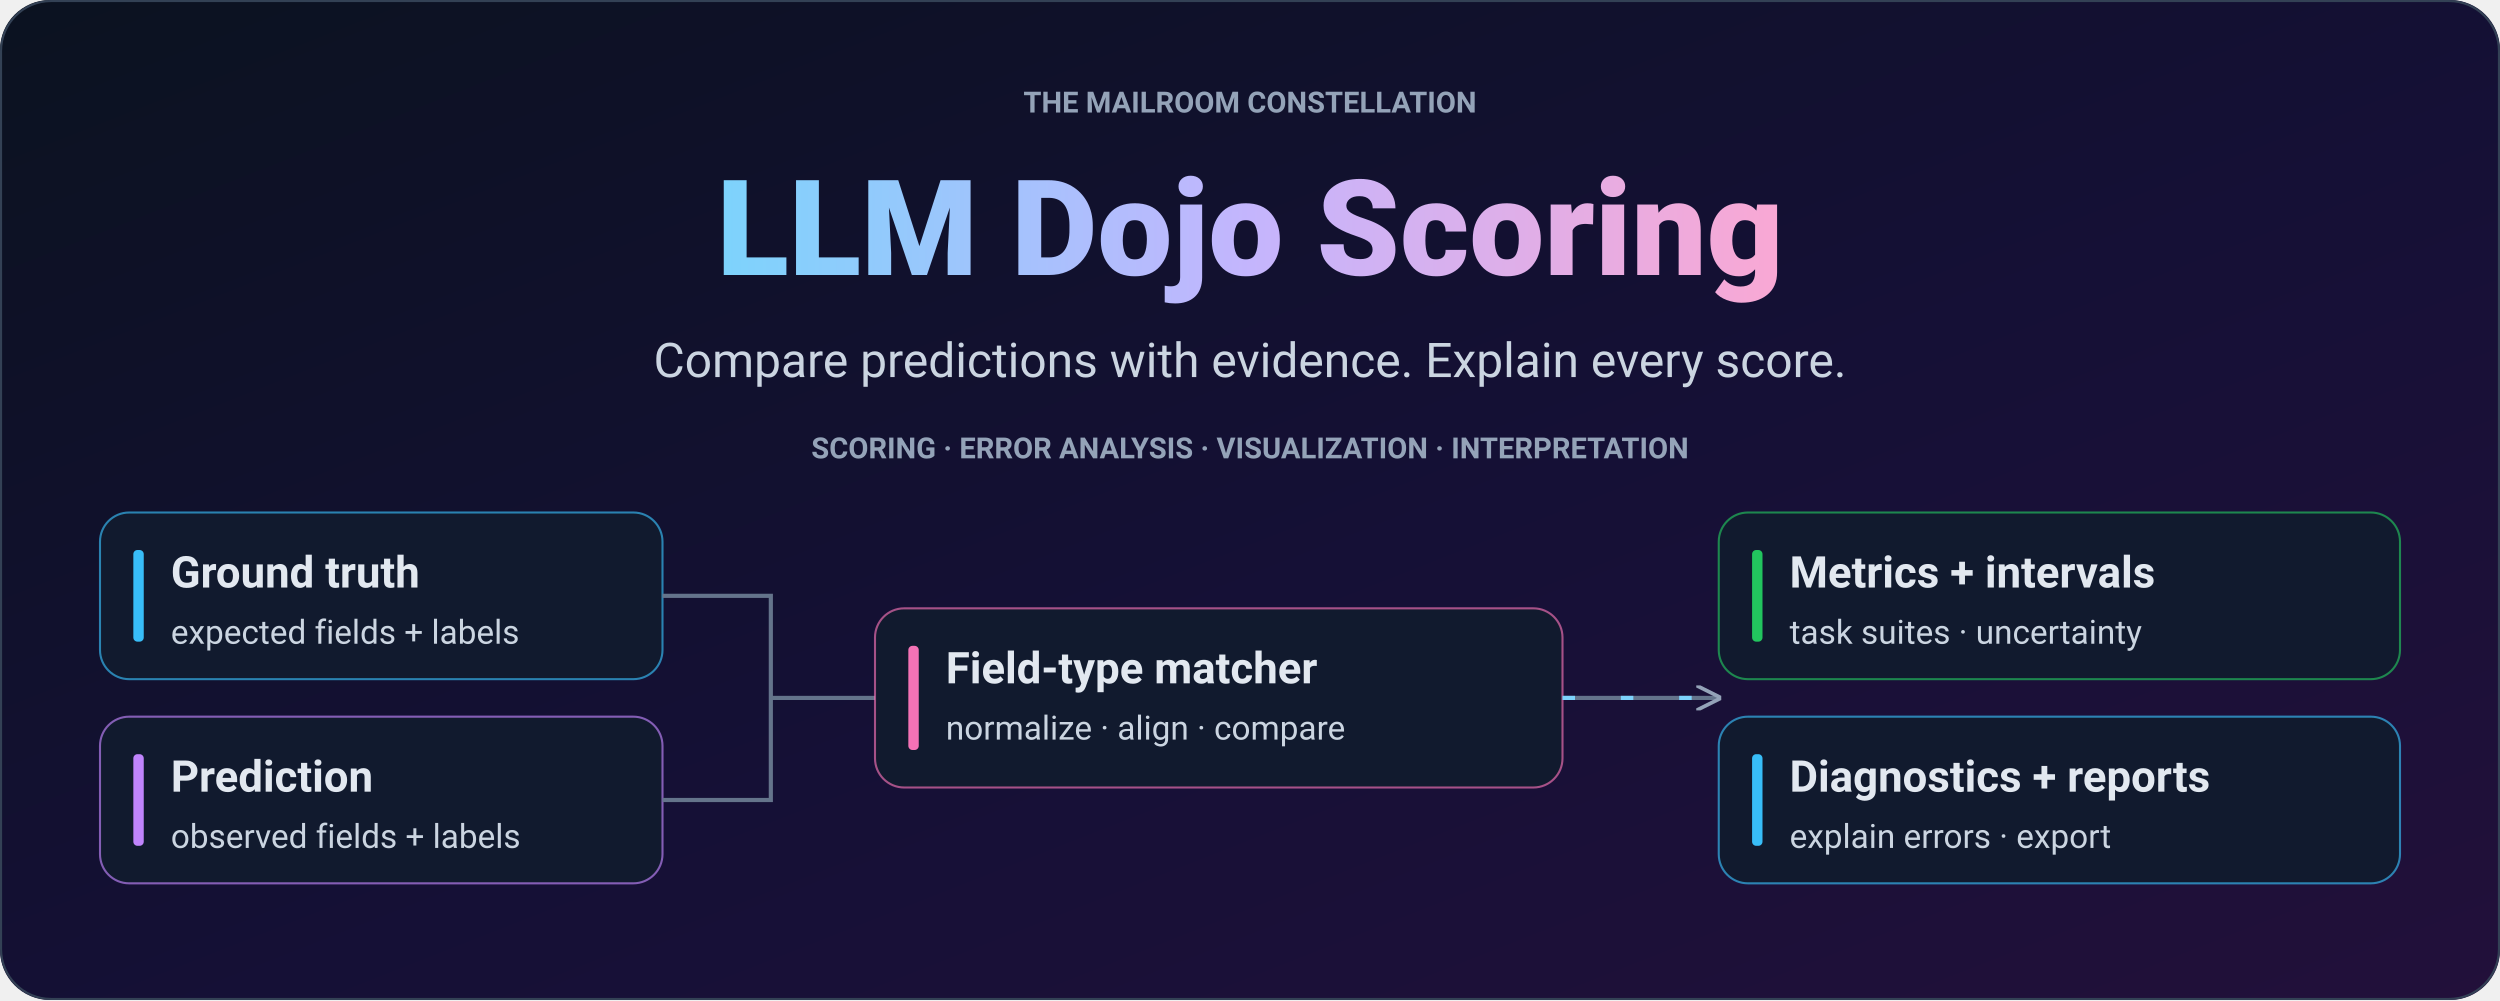
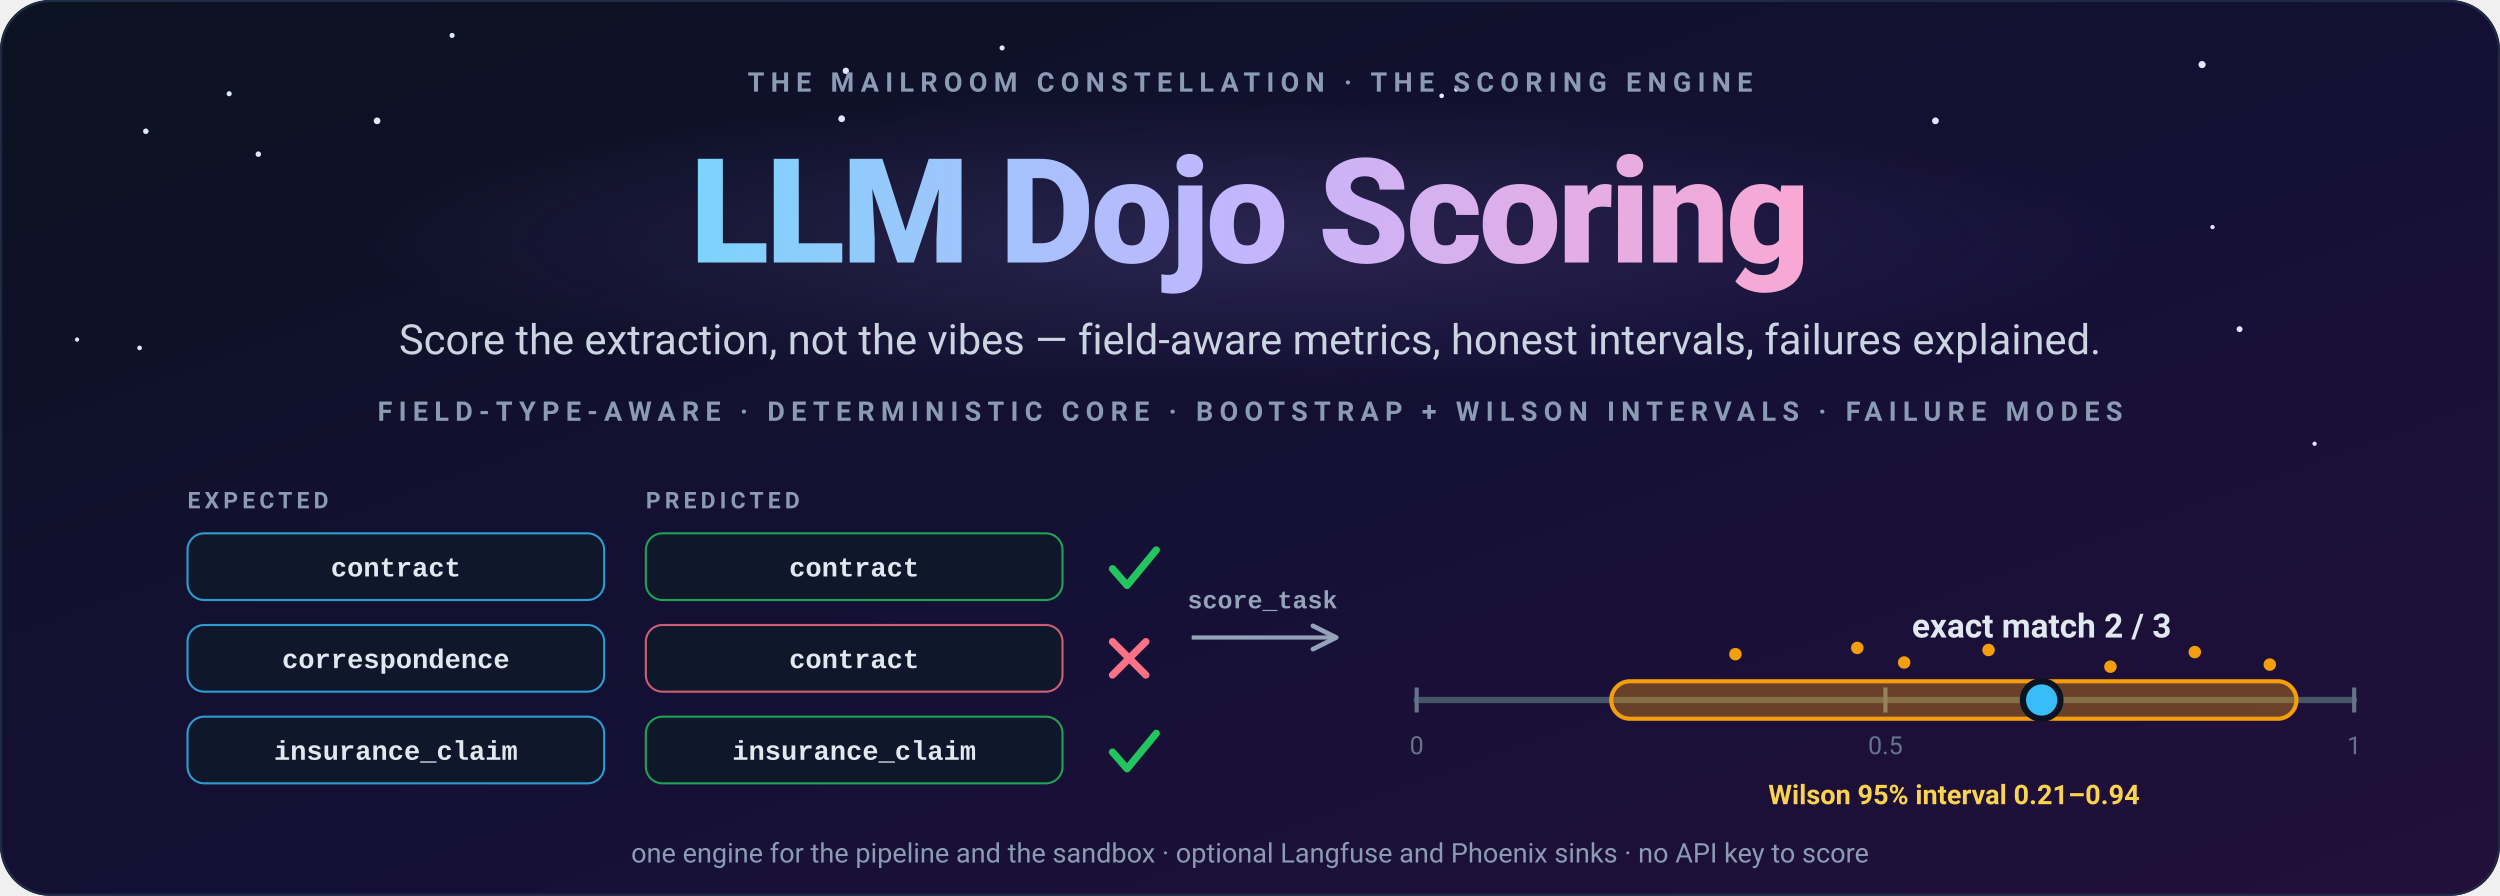
- <svg xmlns="http://www.w3.org/2000/svg" viewBox="0 0 1200 480" width="1200" height="480" role="img" aria-labelledby="title desc" font-family="ui-sans-serif,-apple-system,'Segoe UI',Roboto,Helvetica,Arial,sans-serif">
+ <svg xmlns="http://www.w3.org/2000/svg" viewBox="0 0 1200 430" width="1200" height="430" role="img" aria-labelledby="t d" font-family="ui-sans-serif,-apple-system,'Segoe UI',Roboto,Helvetica,Arial,sans-serif">
  <defs>
-     <linearGradient id="bg" x2="1" y2="1">
-       <stop stop-color="#0b1220" />
+     <linearGradient id="bg" x1="0" y1="0" x2="1" y2="1">
+       <stop offset="0" stop-color="#0b1220" />
      <stop offset=".55" stop-color="#151036" />
      <stop offset="1" stop-color="#22103a" />
    </linearGradient>
-     <linearGradient id="heading">
-       <stop stop-color="#7dd3fc" />
+     <linearGradient id="ttl" x1="0" y1="0" x2="1" y2="0">
+       <stop offset="0" stop-color="#7dd3fc" />
      <stop offset=".5" stop-color="#c4b5fd" />
      <stop offset="1" stop-color="#f9a8d4" />
    </linearGradient>
-     <marker id="arrow" viewBox="0 0 10 10" refX="9" refY="5" markerWidth="6" markerHeight="6" orient="auto-start-reverse">
-       <path d="M0 0 L10 5 L0 10" fill="none" stroke="#94a3b8" stroke-width="1.5" />
+     <radialGradient id="glow" cx=".5" cy=".5" r=".5">
+       <stop offset="0" stop-color="#a78bfa" stop-opacity=".9" />
+       <stop offset="1" stop-color="#a78bfa" stop-opacity="0" />
+     </radialGradient>
+     <filter id="soft" x="-50%" y="-50%" width="200%" height="200%">
+       <feGaussianBlur stdDeviation="3" />
+     </filter>
+     <marker id="arr" viewBox="0 0 10 10" refX="8" refY="5" markerWidth="7" markerHeight="7" orient="auto-start-reverse">
+       <path d="M1 1 L9 5 L1 9" fill="none" stroke="#94a3b8" stroke-width="1.6" stroke-linecap="round" stroke-linejoin="round" />
    </marker>
+     <g id="env">
+       <rect x="-22" y="-30" width="44" height="30" rx="3" fill="#fef3c7" stroke="#f59e0b" stroke-width="2" />
+       <polyline points="-22,-30 0,-13 22,-30" fill="none" stroke="#f59e0b" stroke-width="2" stroke-linejoin="round" />
+       <circle cx="0" cy="-13" r="3.2" fill="#ef4444" />
+     </g>
  </defs>
-   <style>.cue{stroke-dasharray:6 22;animation:travel 4.5s linear 1}@keyframes travel{from{stroke-dashoffset:112}to{stroke-dashoffset:0}}@media(prefers-reduced-motion:reduce){.cue{animation:none}}</style>
-   <rect width="1200" height="480" rx="24" fill="url(#bg)" />
-   <rect x=".5" y=".5" width="1199" height="479" rx="24" fill="none" stroke="#334155" />
-   <text x="600" y="54" font-size="14" fill="#94a3b8" font-weight="700" text-anchor="middle">THE MAILROOM CONSTELLATION</text>
-   <text x="600" y="132" font-size="64" fill="url(#heading)" font-weight="800" text-anchor="middle">LLM Dojo Scoring</text>
-   <text x="600" y="181" font-size="23" fill="#cbd5e1" font-weight="400" text-anchor="middle">Compare predictions with evidence. Explain every score.</text>
-   <text x="600" y="220" font-size="14" fill="#94a3b8" font-weight="600" text-anchor="middle">SCORING · ERROR ANALYSIS · VISUALIZATION · INTERPRETATION</text>
-   <rect x="48" y="246" width="270" height="80" rx="14" fill="#111a2e" stroke="#38bdf8" stroke-opacity=".65" />
-   <rect x="64" y="264" width="5" height="44" rx="2" fill="#38bdf8" />
-   <text x="82" y="282" font-size="21" fill="#e2e8f0" font-weight="700" text-anchor="start">Ground truth</text>
-   <text x="82" y="309" font-size="16" fill="#cbd5e1" font-weight="400" text-anchor="start">expected fields + labels</text>
-   <rect x="48" y="344" width="270" height="80" rx="14" fill="#111a2e" stroke="#c084fc" stroke-opacity=".65" />
-   <rect x="64" y="362" width="5" height="44" rx="2" fill="#c084fc" />
-   <text x="82" y="380" font-size="21" fill="#e2e8f0" font-weight="700" text-anchor="start">Prediction</text>
-   <text x="82" y="407" font-size="16" fill="#cbd5e1" font-weight="400" text-anchor="start">observed fields + labels</text>
-   <path d="M318 286 H370 V335 H420 M318 384 H370 V335" fill="none" stroke="#64748b" stroke-width="2" />
-   <rect x="420" y="292" width="330" height="86" rx="14" fill="#111a2e" stroke="#f472b6" stroke-opacity=".65" />
-   <rect x="436" y="310" width="5" height="50" rx="2" fill="#f472b6" />
-   <text x="454" y="328" font-size="21" fill="#e2e8f0" font-weight="700" text-anchor="start">Field-type matcher</text>
-   <text x="454" y="355" font-size="16" fill="#cbd5e1" font-weight="400" text-anchor="start">normalize · align · compare</text>
-   <path d="M750 335 L825 335" fill="none" stroke="#64748b" stroke-width="2" marker-end="url(#arrow)" />
-   <path class="cue" d="M750 335 L825 335" fill="none" stroke="#7dd3fc" stroke-width="2" />
-   <rect x="825" y="246" width="327" height="80" rx="14" fill="#111a2e" stroke="#22c55e" stroke-opacity=".65" />
-   <rect x="841" y="264" width="5" height="44" rx="2" fill="#22c55e" />
-   <text x="859" y="282" font-size="21" fill="#e2e8f0" font-weight="700" text-anchor="start">Metrics + intervals</text>
-   <text x="859" y="309" font-size="16" fill="#cbd5e1" font-weight="400" text-anchor="start">task suites · uncertainty</text>
-   <rect x="825" y="344" width="327" height="80" rx="14" fill="#111a2e" stroke="#38bdf8" stroke-opacity=".65" />
-   <rect x="841" y="362" width="5" height="44" rx="2" fill="#38bdf8" />
-   <text x="859" y="380" font-size="21" fill="#e2e8f0" font-weight="700" text-anchor="start">Diagnostics + reports</text>
-   <text x="859" y="407" font-size="16" fill="#cbd5e1" font-weight="400" text-anchor="start">explain errors · export</text>
+   <style>@media (prefers-reduced-motion: reduce){.motion{display:none}}</style>
+   <rect width="1200" height="430" rx="24" fill="url(#bg)" />
+   <rect x=".5" y=".5" width="1199" height="429" rx="24" fill="none" stroke="#1f2a44" />
+   <g fill="#e0e7ff">
+     <circle cx="481" cy="23" r="1.2" opacity=".35" />
+     <circle cx="110" cy="45" r="1.2" opacity=".35" />
+     <circle cx="70" cy="63" r="1.3" opacity=".35" />
+     <circle cx="1075" cy="158" r="1.4" opacity=".35" />
+     <circle cx="404" cy="57" r="1.6" opacity=".35" />
+     <circle cx="217" cy="17" r="1.2" opacity=".35" />
+     <circle cx="37" cy="163" r="1" opacity=".35" />
+     <circle cx="1111" cy="213" r="1" opacity=".35" />
+     <circle cx="67" cy="167" r="1.1" opacity=".35" />
+     <circle cx="1057" cy="31" r="1.7" opacity=".35" />
+     <circle cx="1062" cy="109" r="1" opacity=".35" />
+     <circle cx="699" cy="43" r="1" opacity=".35" />
+     <circle cx="181" cy="58" r="1.6" opacity=".35" />
+     <circle cx="929" cy="58" r="1.6" opacity=".35" />
+     <circle cx="124" cy="74" r="1.3" opacity=".35" />
+     <circle cx="406" cy="34" r="1.5" opacity=".35" />
+     <circle cx="692" cy="46" r="1.1" opacity=".35" />
+   </g>
+   <g class="motion" fill="#e0e7ff">
+     <circle cx="481" cy="23" r="1.2">
+       <animate attributeName="opacity" values="0;.9;0" dur="4.3s" begin="0.4s" repeatCount="indefinite" />
+     </circle>
+     <circle cx="110" cy="45" r="1.2">
+       <animate attributeName="opacity" values="0;.9;0" dur="4.6s" begin="0.8s" repeatCount="indefinite" />
+     </circle>
+     <circle cx="70" cy="63" r="1.3">
+       <animate attributeName="opacity" values="0;.9;0" dur="2.6s" begin="2s" repeatCount="indefinite" />
+     </circle>
+     <circle cx="1075" cy="158" r="1.4">
+       <animate attributeName="opacity" values="0;.9;0" dur="3s" begin="0s" repeatCount="indefinite" />
+     </circle>
+     <circle cx="404" cy="57" r="1.6">
+       <animate attributeName="opacity" values="0;.9;0" dur="2.8s" begin="0.8s" repeatCount="indefinite" />
+     </circle>
+     <circle cx="217" cy="17" r="1.2">
+       <animate attributeName="opacity" values="0;.9;0" dur="3.4s" begin="1.2s" repeatCount="indefinite" />
+     </circle>
+     <circle cx="37" cy="163" r="1">
+       <animate attributeName="opacity" values="0;.9;0" dur="2.3s" begin="0.8s" repeatCount="indefinite" />
+     </circle>
+     <circle cx="1111" cy="213" r="1">
+       <animate attributeName="opacity" values="0;.9;0" dur="3.8s" begin="1.2s" repeatCount="indefinite" />
+     </circle>
+     <circle cx="67" cy="167" r="1.1">
+       <animate attributeName="opacity" values="0;.9;0" dur="4.2s" begin="2s" repeatCount="indefinite" />
+     </circle>
+     <circle cx="1057" cy="31" r="1.7">
+       <animate attributeName="opacity" values="0;.9;0" dur="3s" begin="0.8s" repeatCount="indefinite" />
+     </circle>
+     <circle cx="1062" cy="109" r="1">
+       <animate attributeName="opacity" values="0;.9;0" dur="4.5s" begin="2.4s" repeatCount="indefinite" />
+     </circle>
+     <circle cx="699" cy="43" r="1">
+       <animate attributeName="opacity" values="0;.9;0" dur="3.9s" begin="1.6s" repeatCount="indefinite" />
+     </circle>
+     <circle cx="181" cy="58" r="1.6">
+       <animate attributeName="opacity" values="0;.9;0" dur="4s" begin="2s" repeatCount="indefinite" />
+     </circle>
+     <circle cx="929" cy="58" r="1.6">
+       <animate attributeName="opacity" values="0;.9;0" dur="2.4s" begin="0s" repeatCount="indefinite" />
+     </circle>
+     <circle cx="124" cy="74" r="1.3">
+       <animate attributeName="opacity" values="0;.9;0" dur="4s" begin="0.4s" repeatCount="indefinite" />
+     </circle>
+     <circle cx="406" cy="34" r="1.5">
+       <animate attributeName="opacity" values="0;.9;0" dur="4.6s" begin="2s" repeatCount="indefinite" />
+     </circle>
+     <circle cx="692" cy="46" r="1.1">
+       <animate attributeName="opacity" values="0;.9;0" dur="4.1s" begin="0.4s" repeatCount="indefinite" />
+     </circle>
+   </g>
+   <text x="600" y="44" font-size="13" fill="#8b9bb4" font-weight="700" text-anchor="middle" letter-spacing="3">THE MAILROOM CONSTELLATION · THE SCORING ENGINE</text>
+   <ellipse cx="600" cy="116" rx="420" ry="70" fill="url(#glow)" opacity=".18" />
+   <text x="600" y="126" text-anchor="middle" font-size="70" font-weight="800" letter-spacing="-1.5" fill="url(#ttl)">LLM Dojo Scoring</text>
+   <text x="600" y="170" font-size="20" fill="#cbd5e1" text-anchor="middle">Score the extraction, not the vibes — field-aware metrics, honest intervals, failures explained.</text>
+   <text x="600" y="202" font-size="13" fill="#8b9bb4" font-weight="600" text-anchor="middle" letter-spacing="3">FIELD-TYPE-AWARE · DETERMINISTIC CORE · BOOTSTRAP + WILSON INTERVALS · FAILURE MODES</text>
+   <text x="90" y="244" font-size="11" fill="#8b9bb4" font-weight="700" letter-spacing="2">EXPECTED</text>
+   <text x="310" y="244" font-size="11" fill="#8b9bb4" font-weight="700" letter-spacing="2">PREDICTED</text>
+   <rect x="90" y="256" width="200" height="32" rx="8" fill="#0f172a" stroke="#38bdf8" stroke-opacity=".8" />
+   <text x="190" y="276.7" font-size="13" fill="#e2e8f0" font-weight="600" text-anchor="middle" font-family="ui-monospace,SFMono-Regular,Menlo,Consolas,'Liberation Mono',monospace">contract</text>
+   <rect x="310" y="256" width="200" height="32" rx="8" fill="#0f172a" stroke="#22c55e" stroke-opacity=".8" />
+   <text x="410" y="276.7" font-size="13" fill="#e2e8f0" font-weight="600" text-anchor="middle" font-family="ui-monospace,SFMono-Regular,Menlo,Consolas,'Liberation Mono',monospace">contract</text>
+   <path d="M534 273 l7 8 l14 -17" fill="none" stroke="#22c55e" stroke-width="3.5" stroke-linecap="round" stroke-linejoin="round" />
+   <rect x="90" y="300" width="200" height="32" rx="8" fill="#0f172a" stroke="#38bdf8" stroke-opacity=".8" />
+   <text x="190" y="320.7" font-size="13" fill="#e2e8f0" font-weight="600" text-anchor="middle" font-family="ui-monospace,SFMono-Regular,Menlo,Consolas,'Liberation Mono',monospace">correspondence</text>
+   <rect x="310" y="300" width="200" height="32" rx="8" fill="#0f172a" stroke="#fb7185" stroke-opacity=".8" />
+   <text x="410" y="320.7" font-size="13" fill="#e2e8f0" font-weight="600" text-anchor="middle" font-family="ui-monospace,SFMono-Regular,Menlo,Consolas,'Liberation Mono',monospace">contract</text>
+   <path d="M534 308 l16 16 M550 308 l-16 16" fill="none" stroke="#fb7185" stroke-width="3.5" stroke-linecap="round" />
+   <rect x="90" y="344" width="200" height="32" rx="8" fill="#0f172a" stroke="#38bdf8" stroke-opacity=".8" />
+   <text x="190" y="364.7" font-size="13" fill="#e2e8f0" font-weight="600" text-anchor="middle" font-family="ui-monospace,SFMono-Regular,Menlo,Consolas,'Liberation Mono',monospace">insurance_claim</text>
+   <rect x="310" y="344" width="200" height="32" rx="8" fill="#0f172a" stroke="#22c55e" stroke-opacity=".8" />
+   <text x="410" y="364.7" font-size="13" fill="#e2e8f0" font-weight="600" text-anchor="middle" font-family="ui-monospace,SFMono-Regular,Menlo,Consolas,'Liberation Mono',monospace">insurance_claim</text>
+   <path d="M534 361 l7 8 l14 -17" fill="none" stroke="#22c55e" stroke-width="3.5" stroke-linecap="round" stroke-linejoin="round" />
+   <rect class="motion" x="80" y="252" width="480" height="40" rx="10" fill="#ffffff" opacity="0">
+     <animate attributeName="y" values="252;296;340;340" keyTimes="0;.33;.66;1" dur="4s" repeatCount="indefinite" />
+     <animate attributeName="opacity" values=".10;.10;.10;0" keyTimes="0;.33;.66;1" dur="4s" repeatCount="indefinite" />
+   </rect>
+   <path d="M572 306 L640 306" fill="none" stroke="#94a3b8" stroke-width="2" marker-end="url(#arr)" />
+   <text x="606" y="292" font-size="12" fill="#94a3b8" font-weight="600" text-anchor="middle" font-family="ui-monospace,SFMono-Regular,Menlo,Consolas,'Liberation Mono',monospace">score_task</text>
+   <line x1="680" y1="336" x2="1130" y2="336" stroke="#475569" stroke-width="3" stroke-linecap="round" />
+   <line x1="680" y1="330" x2="680" y2="342" stroke="#64748b" stroke-width="2" />
+   <text x="680" y="362" font-size="12" fill="#64748b" text-anchor="middle">0</text>
+   <line x1="905" y1="330" x2="905" y2="342" stroke="#64748b" stroke-width="2" />
+   <text x="905" y="362" font-size="12" fill="#64748b" text-anchor="middle">0.5</text>
+   <line x1="1130" y1="330" x2="1130" y2="342" stroke="#64748b" stroke-width="2" />
+   <text x="1130" y="362" font-size="12" fill="#64748b" text-anchor="middle">1</text>
+   <rect x="773.4" y="327" width="328.9" height="18" rx="9" fill="#f59e0b" opacity=".35" />
+   <rect x="773.4" y="327" width="328.9" height="18" rx="9" fill="none" stroke="#f59e0b" stroke-width="2" />
+   <circle cx="980" cy="336" r="9" fill="#38bdf8" stroke="#0b1220" stroke-width="3" />
+   <text x="980" y="306" font-size="16" fill="#e2e8f0" font-weight="700" text-anchor="middle">exact match 2 / 3</text>
+   <text x="937.9" y="386" font-size="13" fill="#fcd34d" font-weight="600" text-anchor="middle">Wilson 95% interval 0.21–0.94</text>
+   <g class="motion">
+     <circle cx="833" cy="314" r="3" fill="#f59e0b">
+       <animate attributeName="opacity" values="0;.9;0" dur="3s" begin="0s" repeatCount="indefinite" />
+     </circle>
+     <circle cx="914" cy="318" r="3" fill="#f59e0b">
+       <animate attributeName="opacity" values="0;.9;0" dur="3s" begin="0.3s" repeatCount="indefinite" />
+     </circle>
+     <circle cx="954.5" cy="312" r="3" fill="#f59e0b">
+       <animate attributeName="opacity" values="0;.9;0" dur="3s" begin="0.7s" repeatCount="indefinite" />
+     </circle>
+     <circle cx="1013" cy="320" r="3" fill="#f59e0b">
+       <animate attributeName="opacity" values="0;.9;0" dur="3s" begin="1s" repeatCount="indefinite" />
+     </circle>
+     <circle cx="1053.5" cy="313" r="3" fill="#f59e0b">
+       <animate attributeName="opacity" values="0;.9;0" dur="3s" begin="1.4s" repeatCount="indefinite" />
+     </circle>
+     <circle cx="1089.5" cy="319" r="3" fill="#f59e0b">
+       <animate attributeName="opacity" values="0;.9;0" dur="3s" begin="1.8s" repeatCount="indefinite" />
+     </circle>
+     <circle cx="891.5" cy="311" r="3" fill="#f59e0b">
+       <animate attributeName="opacity" values="0;.9;0" dur="3s" begin="2.1s" repeatCount="indefinite" />
+     </circle>
+   </g>
+   <text x="600" y="414" font-size="13" fill="#8b9bb4" text-anchor="middle">one engine for the pipeline and the sandbox · optional Langfuse and Phoenix sinks · no API key to score</text>
</svg>
